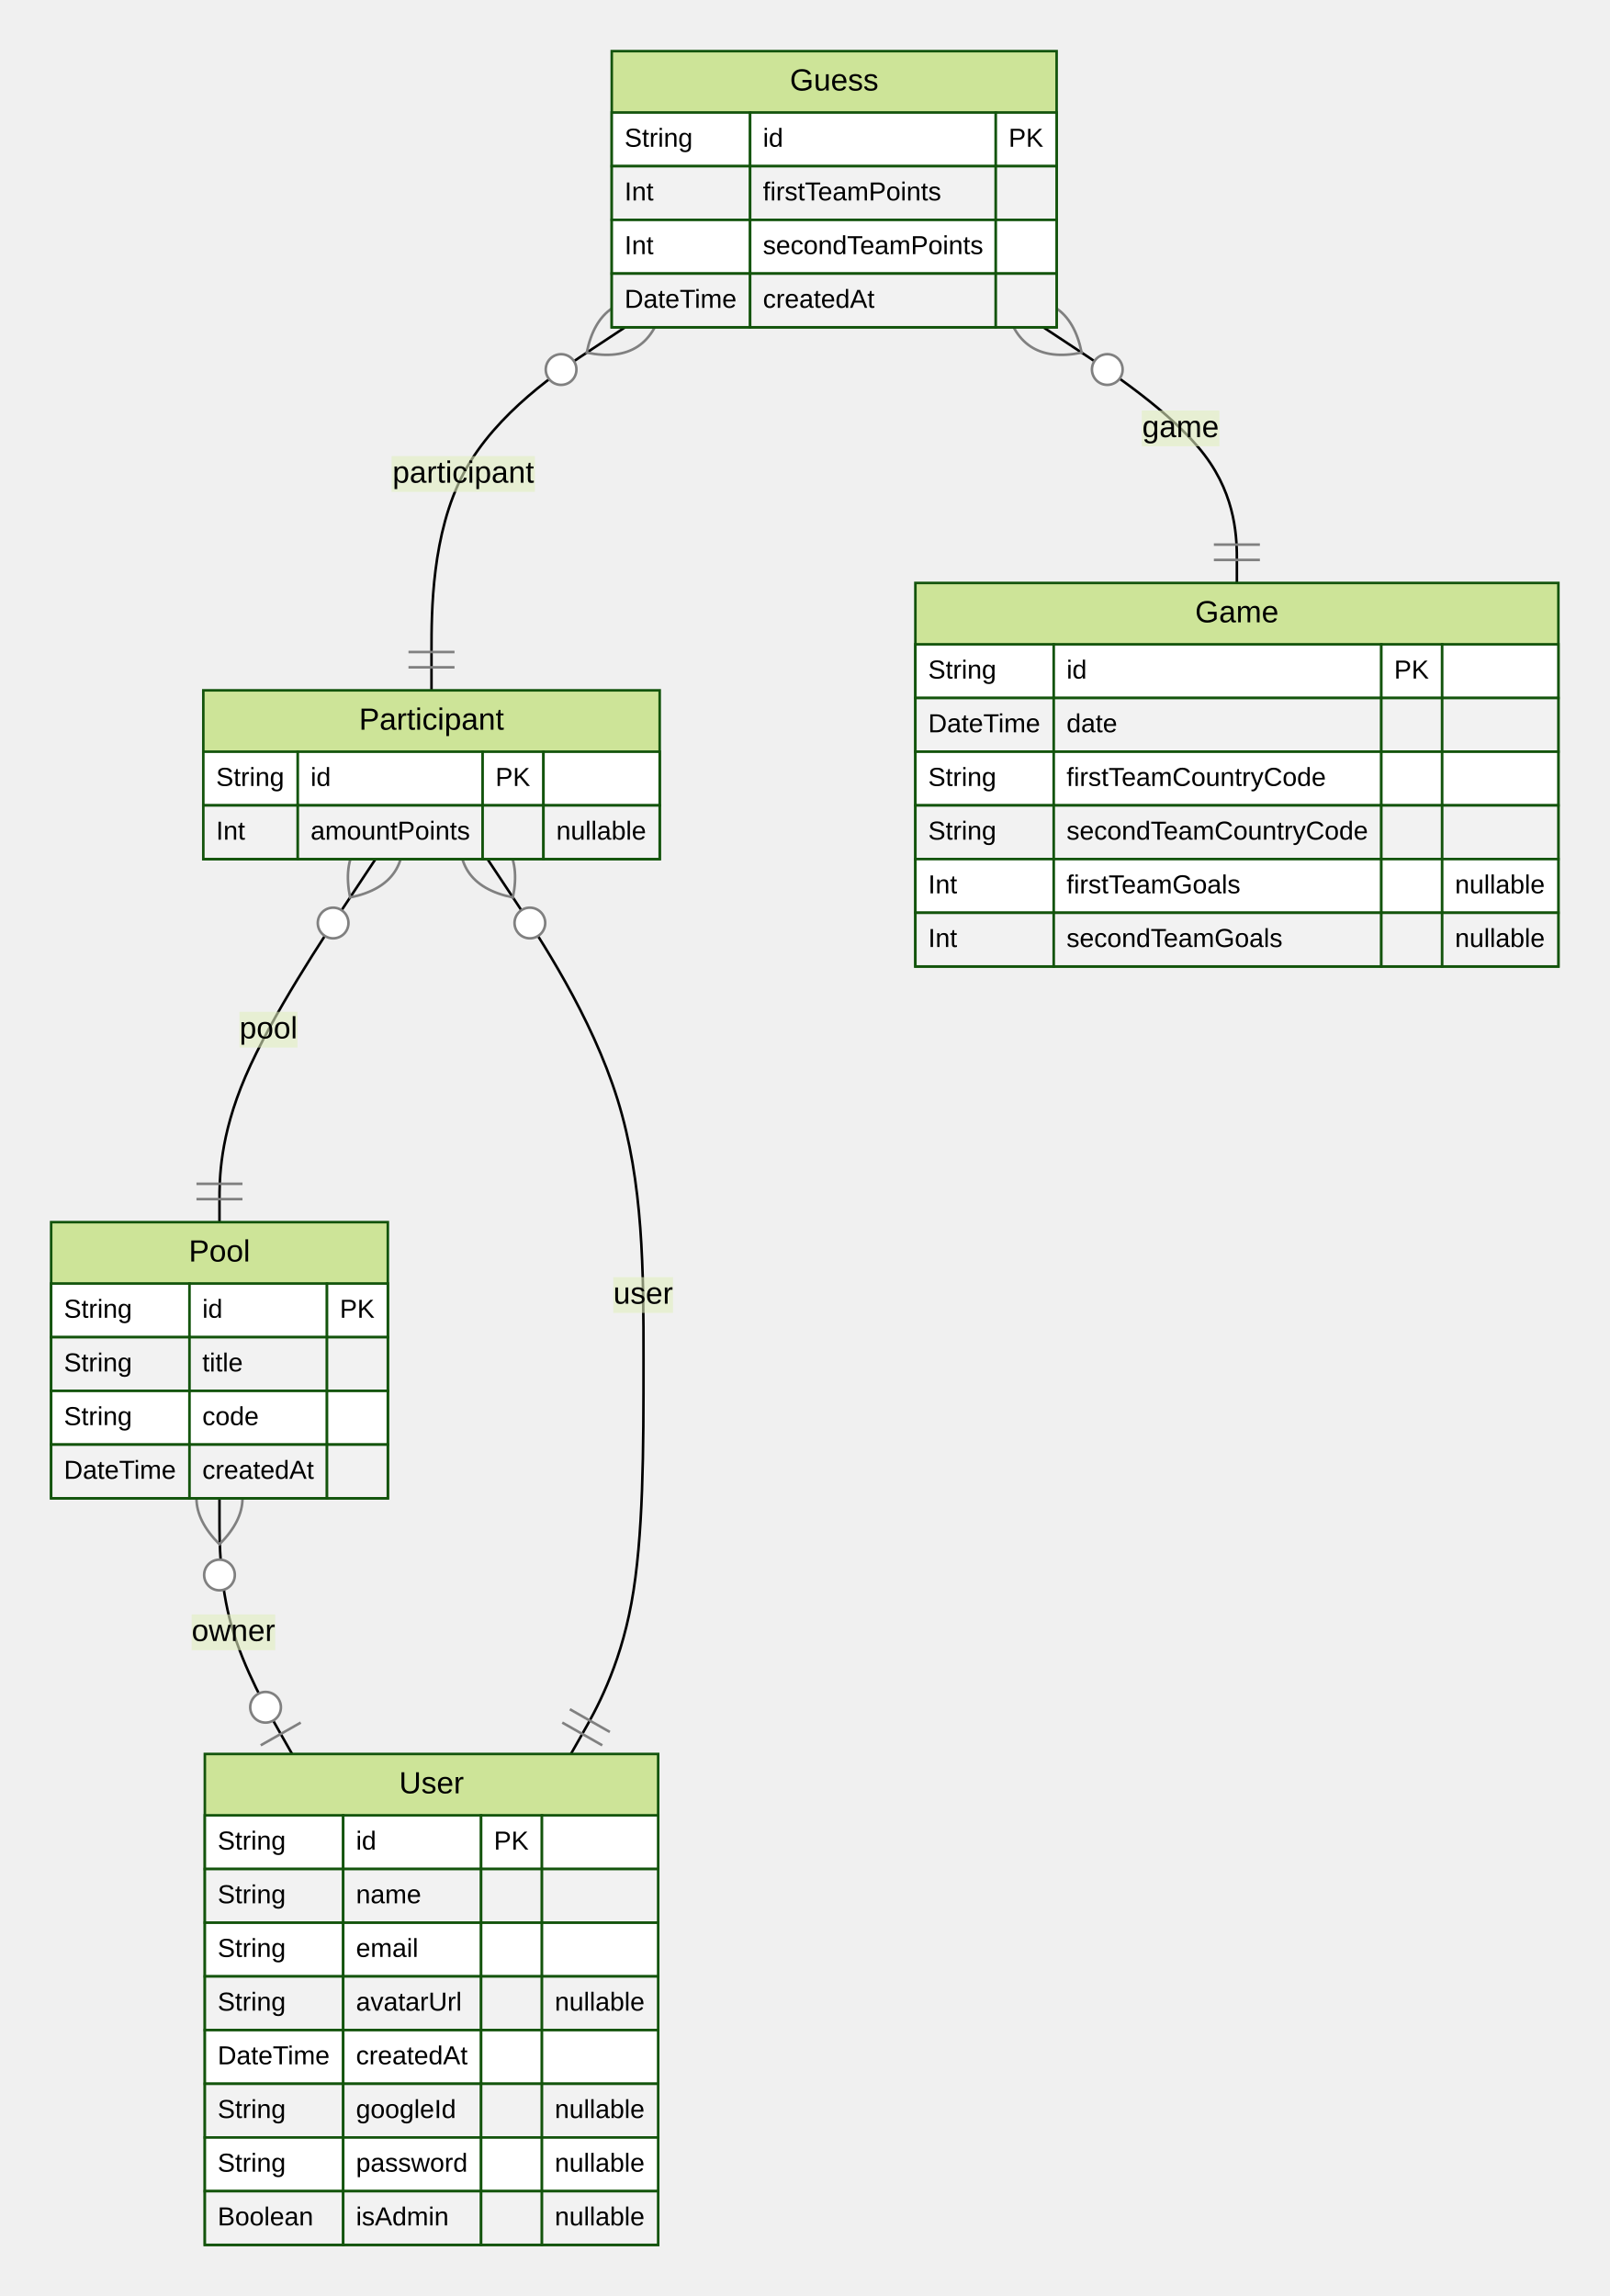
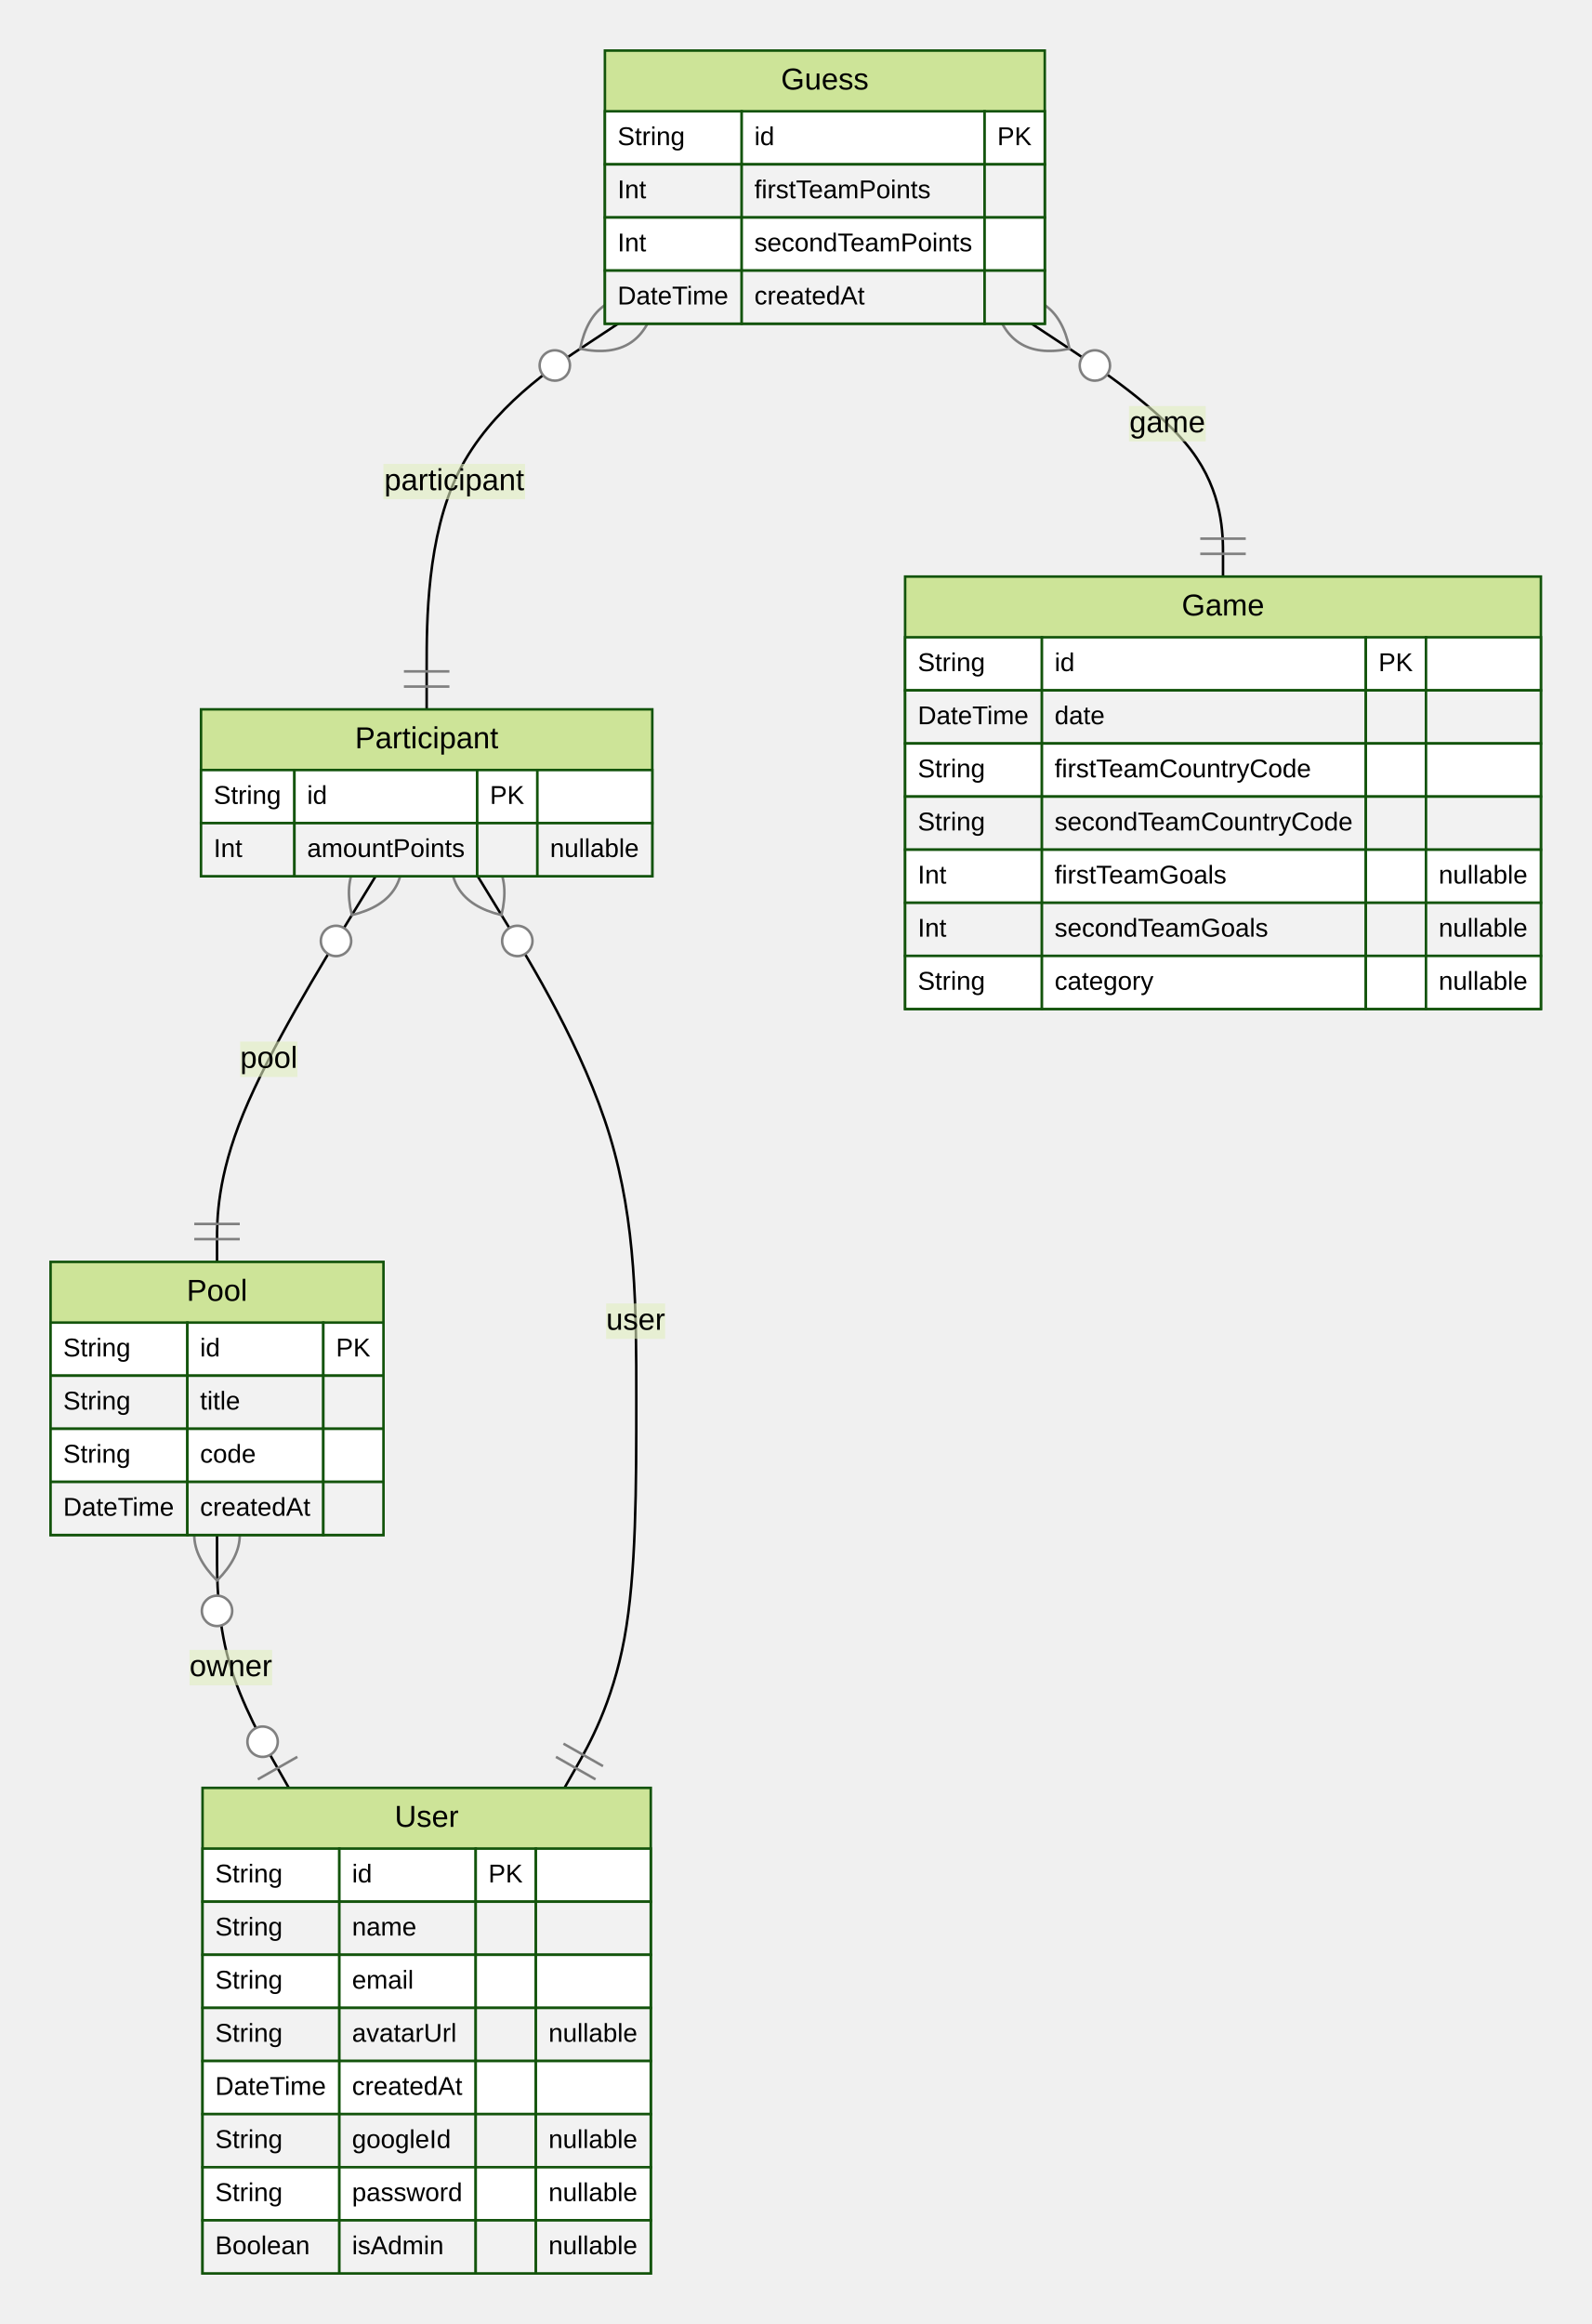
- <svg xmlns="http://www.w3.org/2000/svg" aria-labelledby="chart-title-mermaid-0 chart-desc-mermaid-0" role="img" viewBox="0 0 629.49 898" style="max-width: 629.49px; background-color: white;" width="100%" id="mermaid-0">
+ <svg xmlns="http://www.w3.org/2000/svg" aria-labelledby="chart-title-mermaid-0 chart-desc-mermaid-0" role="img" viewBox="0 0 629.49 919" style="max-width: 629.49px; background-color: white;" width="100%" id="mermaid-0">
  <style>#mermaid-0 {font-family:"trebuchet ms",verdana,arial,sans-serif;font-size:16px;fill:#000000;}#mermaid-0 .error-icon{fill:#552222;}#mermaid-0 .error-text{fill:#552222;stroke:#552222;}#mermaid-0 .edge-thickness-normal{stroke-width:2px;}#mermaid-0 .edge-thickness-thick{stroke-width:3.5px;}#mermaid-0 .edge-pattern-solid{stroke-dasharray:0;}#mermaid-0 .edge-pattern-dashed{stroke-dasharray:3;}#mermaid-0 .edge-pattern-dotted{stroke-dasharray:2;}#mermaid-0 .marker{fill:#000000;stroke:#000000;}#mermaid-0 .marker.cross{stroke:#000000;}#mermaid-0 svg{font-family:"trebuchet ms",verdana,arial,sans-serif;font-size:16px;}#mermaid-0 .entityBox{fill:#cde498;stroke:#13540c;}#mermaid-0 .attributeBoxOdd{fill:#ffffff;stroke:#13540c;}#mermaid-0 .attributeBoxEven{fill:#f2f2f2;stroke:#13540c;}#mermaid-0 .relationshipLabelBox{fill:hsl(78.158, 58.462%, 84.51%);opacity:0.7;background-color:hsl(78.158, 58.462%, 84.51%);}#mermaid-0 .relationshipLabelBox rect{opacity:0.5;}#mermaid-0 .relationshipLine{stroke:#000000;}#mermaid-0 :root{--mermaid-font-family:"trebuchet ms",verdana,arial,sans-serif;}</style>
  <g />
  <defs>
    <marker orient="auto" markerHeight="18" markerWidth="18" refY="9" refX="0" id="ONLY_ONE_START">
      <path d="M9,0 L9,18 M15,0 L15,18" fill="none" stroke="gray" />
    </marker>
  </defs>
  <defs>
    <marker orient="auto" markerHeight="18" markerWidth="18" refY="9" refX="18" id="ONLY_ONE_END">
      <path d="M3,0 L3,18 M9,0 L9,18" fill="none" stroke="gray" />
    </marker>
  </defs>
  <defs>
    <marker orient="auto" markerHeight="18" markerWidth="30" refY="9" refX="0" id="ZERO_OR_ONE_START">
      <circle r="6" cy="9" cx="21" fill="white" stroke="gray" />
      <path d="M9,0 L9,18" fill="none" stroke="gray" />
    </marker>
  </defs>
  <defs>
    <marker orient="auto" markerHeight="18" markerWidth="30" refY="9" refX="30" id="ZERO_OR_ONE_END">
      <circle r="6" cy="9" cx="9" fill="white" stroke="gray" />
      <path d="M21,0 L21,18" fill="none" stroke="gray" />
    </marker>
  </defs>
  <defs>
    <marker orient="auto" markerHeight="36" markerWidth="45" refY="18" refX="18" id="ONE_OR_MORE_START">
      <path d="M0,18 Q 18,0 36,18 Q 18,36 0,18 M42,9 L42,27" fill="none" stroke="gray" />
    </marker>
  </defs>
  <defs>
    <marker orient="auto" markerHeight="36" markerWidth="45" refY="18" refX="27" id="ONE_OR_MORE_END">
      <path d="M3,9 L3,27 M9,18 Q27,0 45,18 Q27,36 9,18" fill="none" stroke="gray" />
    </marker>
  </defs>
  <defs>
    <marker orient="auto" markerHeight="36" markerWidth="57" refY="18" refX="18" id="ZERO_OR_MORE_START">
      <circle r="6" cy="18" cx="48" fill="white" stroke="gray" />
      <path d="M0,18 Q18,0 36,18 Q18,36 0,18" fill="none" stroke="gray" />
    </marker>
  </defs>
  <defs>
    <marker orient="auto" markerHeight="36" markerWidth="57" refY="18" refX="39" id="ZERO_OR_MORE_END">
      <circle r="6" cy="18" cx="9" fill="white" stroke="gray" />
      <path d="M21,18 Q39,0 57,18 Q39,36 21,18" fill="none" stroke="gray" />
    </marker>
  </defs>
-   <path marker-start="url(#ZERO_OR_MORE_START)" marker-end="url(#ZERO_OR_ONE_END)" fill="none" stroke="gray" d="M85.841,586L85.841,594.333C85.841,602.667,85.841,619.333,90.574,636C95.307,652.667,104.773,669.333,109.506,677.667L114.239,686" class="er relationshipLine" />
-   <path marker-start="url(#ZERO_OR_MORE_START)" marker-end="url(#ONLY_ONE_END)" fill="none" stroke="gray" d="M146.871,336L136.7,351.333C126.528,366.667,106.185,397.333,96.013,421C85.841,444.667,85.841,461.333,85.841,469.667L85.841,478" class="er relationshipLine" />
-   <path marker-start="url(#ZERO_OR_MORE_START)" marker-end="url(#ONLY_ONE_END)" fill="none" stroke="gray" d="M190.653,336L200.825,351.333C210.997,366.667,231.34,397.333,241.511,430C251.683,462.667,251.683,497.333,251.683,532C251.683,566.667,251.683,601.333,246.95,627C242.217,652.667,232.751,669.333,228.018,677.667L223.285,686" class="er relationshipLine" />
+   <path marker-start="url(#ZERO_OR_MORE_START)" marker-end="url(#ZERO_OR_ONE_END)" fill="none" stroke="gray" d="M85.841,607L85.841,615.333C85.841,623.667,85.841,640.333,90.574,657C95.307,673.667,104.773,690.333,109.506,698.667L114.239,707" class="er relationshipLine" />
+   <path marker-start="url(#ZERO_OR_MORE_START)" marker-end="url(#ONLY_ONE_END)" fill="none" stroke="gray" d="M148.568,346.5L138.113,363.583C127.659,380.667,106.75,414.833,96.296,440.25C85.841,465.667,85.841,482.333,85.841,490.667L85.841,499" class="er relationshipLine" />
+   <path marker-start="url(#ZERO_OR_MORE_START)" marker-end="url(#ONLY_ONE_END)" fill="none" stroke="gray" d="M188.957,346.5L199.411,363.583C209.866,380.667,230.774,414.833,241.229,449.25C251.683,483.667,251.683,518.333,251.683,553C251.683,587.667,251.683,622.333,246.95,648C242.217,673.667,232.751,690.333,228.018,698.667L223.285,707" class="er relationshipLine" />
  <path marker-start="url(#ZERO_OR_MORE_START)" marker-end="url(#ONLY_ONE_END)" fill="none" stroke="gray" d="M408.031,128L420.651,136.333C433.271,144.667,458.51,161.333,471.13,178C483.749,194.667,483.749,211.333,483.749,219.667L483.749,228" class="er relationshipLine" />
-   <path marker-start="url(#ZERO_OR_MORE_START)" marker-end="url(#ONLY_ONE_END)" fill="none" stroke="gray" d="M244.48,128L231.861,136.333C219.241,144.667,194.002,161.333,181.382,185C168.762,208.667,168.762,239.333,168.762,254.667L168.762,270" class="er relationshipLine" />
-   <g transform="translate(20,478 )" id="Pool">
+   <path marker-start="url(#ZERO_OR_MORE_START)" marker-end="url(#ONLY_ONE_END)" fill="none" stroke="gray" d="M244.48,128L231.861,136.333C219.241,144.667,194.002,161.333,181.382,186.75C168.762,212.167,168.762,246.333,168.762,263.417L168.762,280.5" class="er relationshipLine" />
+   <g transform="translate(20,499 )" id="Pool">
    <rect height="108" width="131.683" y="0" x="0" stroke="gray" fill-opacity="100%" fill="honeydew" class="er entityBox" />
    <text transform="translate(65.84149,12)" style="font-family: &quot;trebuchet ms&quot;, verdana, arial, sans-serif;; font-size: 12px" text-anchor="middle" dominant-baseline="middle" y="0" x="0" id="entity-Pool" class="er entityLabel">Pool</text>
    <rect height="21" width="54.113" y="24" x="0" stroke="gray" fill-opacity="100%" fill="honeydew" class="er attributeBoxOdd" />
    <text transform="translate(5,34.5)" style="font-family: &quot;trebuchet ms&quot;, verdana, arial, sans-serif;; font-size: 10.2px" text-anchor="left" dominant-baseline="middle" y="0" x="0" id="entity-Pool-attr-1-type" class="er entityLabel">String</text>
    <rect height="21" width="53.775" y="24" x="54.113" stroke="gray" fill-opacity="100%" fill="honeydew" class="er attributeBoxOdd" />
    <text transform="translate(59.11313,34.5)" style="font-family: &quot;trebuchet ms&quot;, verdana, arial, sans-serif;; font-size: 10.2px" text-anchor="left" dominant-baseline="middle" y="0" x="0" id="entity-Pool-attr-1-name" class="er entityLabel">id</text>
    <rect height="21" width="23.795" y="24" x="107.888" stroke="gray" fill-opacity="100%" fill="honeydew" class="er attributeBoxOdd" />
    <text transform="translate(112.888,34.5)" style="font-family: &quot;trebuchet ms&quot;, verdana, arial, sans-serif;; font-size: 10.2px" text-anchor="left" dominant-baseline="middle" y="0" x="0" id="entity-Pool-attr-1-key" class="er entityLabel">PK</text>
    <rect height="21" width="54.113" y="45" x="0" stroke="gray" fill-opacity="100%" fill="honeydew" class="er attributeBoxEven" />
    <text transform="translate(5,55.5)" style="font-family: &quot;trebuchet ms&quot;, verdana, arial, sans-serif;; font-size: 10.2px" text-anchor="left" dominant-baseline="middle" y="0" x="0" id="entity-Pool-attr-2-type" class="er entityLabel">String</text>
    <rect height="21" width="53.775" y="45" x="54.113" stroke="gray" fill-opacity="100%" fill="honeydew" class="er attributeBoxEven" />
    <text transform="translate(59.11313,55.5)" style="font-family: &quot;trebuchet ms&quot;, verdana, arial, sans-serif;; font-size: 10.2px" text-anchor="left" dominant-baseline="middle" y="0" x="0" id="entity-Pool-attr-2-name" class="er entityLabel">title</text>
    <rect height="21" width="23.795" y="45" x="107.888" stroke="gray" fill-opacity="100%" fill="honeydew" class="er attributeBoxEven" />
    <text transform="translate(112.888,55.5)" style="font-family: &quot;trebuchet ms&quot;, verdana, arial, sans-serif;; font-size: 10.2px" text-anchor="left" dominant-baseline="middle" y="0" x="0" id="entity-Pool-attr-2-key" class="er entityLabel" />
    <rect height="21" width="54.113" y="66" x="0" stroke="gray" fill-opacity="100%" fill="honeydew" class="er attributeBoxOdd" />
    <text transform="translate(5,76.5)" style="font-family: &quot;trebuchet ms&quot;, verdana, arial, sans-serif;; font-size: 10.2px" text-anchor="left" dominant-baseline="middle" y="0" x="0" id="entity-Pool-attr-3-type" class="er entityLabel">String</text>
    <rect height="21" width="53.775" y="66" x="54.113" stroke="gray" fill-opacity="100%" fill="honeydew" class="er attributeBoxOdd" />
    <text transform="translate(59.11313,76.5)" style="font-family: &quot;trebuchet ms&quot;, verdana, arial, sans-serif;; font-size: 10.2px" text-anchor="left" dominant-baseline="middle" y="0" x="0" id="entity-Pool-attr-3-name" class="er entityLabel">code</text>
    <rect height="21" width="23.795" y="66" x="107.888" stroke="gray" fill-opacity="100%" fill="honeydew" class="er attributeBoxOdd" />
    <text transform="translate(112.888,76.5)" style="font-family: &quot;trebuchet ms&quot;, verdana, arial, sans-serif;; font-size: 10.2px" text-anchor="left" dominant-baseline="middle" y="0" x="0" id="entity-Pool-attr-3-key" class="er entityLabel" />
    <rect height="21" width="54.113" y="87" x="0" stroke="gray" fill-opacity="100%" fill="honeydew" class="er attributeBoxEven" />
    <text transform="translate(5,97.5)" style="font-family: &quot;trebuchet ms&quot;, verdana, arial, sans-serif;; font-size: 10.2px" text-anchor="left" dominant-baseline="middle" y="0" x="0" id="entity-Pool-attr-4-type" class="er entityLabel">DateTime</text>
    <rect height="21" width="53.775" y="87" x="54.113" stroke="gray" fill-opacity="100%" fill="honeydew" class="er attributeBoxEven" />
    <text transform="translate(59.11313,97.5)" style="font-family: &quot;trebuchet ms&quot;, verdana, arial, sans-serif;; font-size: 10.2px" text-anchor="left" dominant-baseline="middle" y="0" x="0" id="entity-Pool-attr-4-name" class="er entityLabel">createdAt</text>
    <rect height="21" width="23.795" y="87" x="107.888" stroke="gray" fill-opacity="100%" fill="honeydew" class="er attributeBoxEven" />
    <text transform="translate(112.888,97.5)" style="font-family: &quot;trebuchet ms&quot;, verdana, arial, sans-serif;; font-size: 10.2px" text-anchor="left" dominant-baseline="middle" y="0" x="0" id="entity-Pool-attr-4-key" class="er entityLabel" />
  </g>
-   <g transform="translate(79.51617,270 )" id="Participant">
+   <g transform="translate(79.51617,280.5 )" id="Participant">
    <rect height="66" width="178.492" y="0" x="0" stroke="gray" fill-opacity="100%" fill="honeydew" class="er entityBox" />
    <text transform="translate(89.24606,12)" style="font-family: &quot;trebuchet ms&quot;, verdana, arial, sans-serif;; font-size: 12px" text-anchor="middle" dominant-baseline="middle" y="0" x="0" id="entity-Participant" class="er entityLabel">Participant</text>
    <rect height="21" width="36.947" y="24" x="0" stroke="gray" fill-opacity="100%" fill="honeydew" class="er attributeBoxOdd" />
    <text transform="translate(5,34.5)" style="font-family: &quot;trebuchet ms&quot;, verdana, arial, sans-serif;; font-size: 10.2px" text-anchor="left" dominant-baseline="middle" y="0" x="0" id="entity-Participant-attr-1-type" class="er entityLabel">String</text>
    <rect height="21" width="72.297" y="24" x="36.947" stroke="gray" fill-opacity="100%" fill="honeydew" class="er attributeBoxOdd" />
    <text transform="translate(41.94705,34.5)" style="font-family: &quot;trebuchet ms&quot;, verdana, arial, sans-serif;; font-size: 10.2px" text-anchor="left" dominant-baseline="middle" y="0" x="0" id="entity-Participant-attr-1-name" class="er entityLabel">id</text>
    <rect height="21" width="23.795" y="24" x="109.244" stroke="gray" fill-opacity="100%" fill="honeydew" class="er attributeBoxOdd" />
    <text transform="translate(114.2439,34.5)" style="font-family: &quot;trebuchet ms&quot;, verdana, arial, sans-serif;; font-size: 10.2px" text-anchor="left" dominant-baseline="middle" y="0" x="0" id="entity-Participant-attr-1-key" class="er entityLabel">PK</text>
    <rect height="21" width="45.453" y="24" x="133.039" stroke="gray" fill-opacity="100%" fill="honeydew" class="er attributeBoxOdd" />
    <text transform="translate(138.0389,34.5)" style="font-family: &quot;trebuchet ms&quot;, verdana, arial, sans-serif;; font-size: 10.2px" text-anchor="left" dominant-baseline="middle" y="0" x="0" id="entity-Participant-attr-1-comment" class="er entityLabel" />
    <rect height="21" width="36.947" y="45" x="0" stroke="gray" fill-opacity="100%" fill="honeydew" class="er attributeBoxEven" />
    <text transform="translate(5,55.5)" style="font-family: &quot;trebuchet ms&quot;, verdana, arial, sans-serif;; font-size: 10.2px" text-anchor="left" dominant-baseline="middle" y="0" x="0" id="entity-Participant-attr-2-type" class="er entityLabel">Int</text>
    <rect height="21" width="72.297" y="45" x="36.947" stroke="gray" fill-opacity="100%" fill="honeydew" class="er attributeBoxEven" />
    <text transform="translate(41.94705,55.5)" style="font-family: &quot;trebuchet ms&quot;, verdana, arial, sans-serif;; font-size: 10.2px" text-anchor="left" dominant-baseline="middle" y="0" x="0" id="entity-Participant-attr-2-name" class="er entityLabel">amountPoints</text>
    <rect height="21" width="23.795" y="45" x="109.244" stroke="gray" fill-opacity="100%" fill="honeydew" class="er attributeBoxEven" />
    <text transform="translate(114.2439,55.5)" style="font-family: &quot;trebuchet ms&quot;, verdana, arial, sans-serif;; font-size: 10.2px" text-anchor="left" dominant-baseline="middle" y="0" x="0" id="entity-Participant-attr-2-key" class="er entityLabel" />
    <rect height="21" width="45.453" y="45" x="133.039" stroke="gray" fill-opacity="100%" fill="honeydew" class="er attributeBoxEven" />
    <text transform="translate(138.0389,55.5)" style="font-family: &quot;trebuchet ms&quot;, verdana, arial, sans-serif;; font-size: 10.2px" text-anchor="left" dominant-baseline="middle" y="0" x="0" id="entity-Participant-attr-2-comment" class="er entityLabel">nullable</text>
  </g>
-   <g transform="translate(80.11432,686 )" id="User">
+   <g transform="translate(80.11432,707 )" id="User">
    <rect height="192" width="177.296" y="0" x="0" stroke="gray" fill-opacity="100%" fill="honeydew" class="er entityBox" />
    <text transform="translate(88.64792,12)" style="font-family: &quot;trebuchet ms&quot;, verdana, arial, sans-serif;; font-size: 12px" text-anchor="middle" dominant-baseline="middle" y="0" x="0" id="entity-User" class="er entityLabel">User</text>
    <rect height="21" width="54.113" y="24" x="0" stroke="gray" fill-opacity="100%" fill="honeydew" class="er attributeBoxOdd" />
    <text transform="translate(5,34.5)" style="font-family: &quot;trebuchet ms&quot;, verdana, arial, sans-serif;; font-size: 10.2px" text-anchor="left" dominant-baseline="middle" y="0" x="0" id="entity-User-attr-1-type" class="er entityLabel">String</text>
    <rect height="21" width="53.935" y="24" x="54.113" stroke="gray" fill-opacity="100%" fill="honeydew" class="er attributeBoxOdd" />
    <text transform="translate(59.11313,34.5)" style="font-family: &quot;trebuchet ms&quot;, verdana, arial, sans-serif;; font-size: 10.2px" text-anchor="left" dominant-baseline="middle" y="0" x="0" id="entity-User-attr-1-name" class="er entityLabel">id</text>
    <rect height="21" width="23.795" y="24" x="108.048" stroke="gray" fill-opacity="100%" fill="honeydew" class="er attributeBoxOdd" />
    <text transform="translate(113.0476,34.5)" style="font-family: &quot;trebuchet ms&quot;, verdana, arial, sans-serif;; font-size: 10.2px" text-anchor="left" dominant-baseline="middle" y="0" x="0" id="entity-User-attr-1-key" class="er entityLabel">PK</text>
    <rect height="21" width="45.453" y="24" x="131.843" stroke="gray" fill-opacity="100%" fill="honeydew" class="er attributeBoxOdd" />
    <text transform="translate(136.8426,34.5)" style="font-family: &quot;trebuchet ms&quot;, verdana, arial, sans-serif;; font-size: 10.2px" text-anchor="left" dominant-baseline="middle" y="0" x="0" id="entity-User-attr-1-comment" class="er entityLabel" />
    <rect height="21" width="54.113" y="45" x="0" stroke="gray" fill-opacity="100%" fill="honeydew" class="er attributeBoxEven" />
    <text transform="translate(5,55.5)" style="font-family: &quot;trebuchet ms&quot;, verdana, arial, sans-serif;; font-size: 10.2px" text-anchor="left" dominant-baseline="middle" y="0" x="0" id="entity-User-attr-2-type" class="er entityLabel">String</text>
    <rect height="21" width="53.935" y="45" x="54.113" stroke="gray" fill-opacity="100%" fill="honeydew" class="er attributeBoxEven" />
    <text transform="translate(59.11313,55.5)" style="font-family: &quot;trebuchet ms&quot;, verdana, arial, sans-serif;; font-size: 10.2px" text-anchor="left" dominant-baseline="middle" y="0" x="0" id="entity-User-attr-2-name" class="er entityLabel">name</text>
    <rect height="21" width="23.795" y="45" x="108.048" stroke="gray" fill-opacity="100%" fill="honeydew" class="er attributeBoxEven" />
    <text transform="translate(113.0476,55.5)" style="font-family: &quot;trebuchet ms&quot;, verdana, arial, sans-serif;; font-size: 10.2px" text-anchor="left" dominant-baseline="middle" y="0" x="0" id="entity-User-attr-2-key" class="er entityLabel" />
    <rect height="21" width="45.453" y="45" x="131.843" stroke="gray" fill-opacity="100%" fill="honeydew" class="er attributeBoxEven" />
    <text transform="translate(136.8426,55.5)" style="font-family: &quot;trebuchet ms&quot;, verdana, arial, sans-serif;; font-size: 10.2px" text-anchor="left" dominant-baseline="middle" y="0" x="0" id="entity-User-attr-2-comment" class="er entityLabel" />
    <rect height="21" width="54.113" y="66" x="0" stroke="gray" fill-opacity="100%" fill="honeydew" class="er attributeBoxOdd" />
    <text transform="translate(5,76.5)" style="font-family: &quot;trebuchet ms&quot;, verdana, arial, sans-serif;; font-size: 10.2px" text-anchor="left" dominant-baseline="middle" y="0" x="0" id="entity-User-attr-3-type" class="er entityLabel">String</text>
    <rect height="21" width="53.935" y="66" x="54.113" stroke="gray" fill-opacity="100%" fill="honeydew" class="er attributeBoxOdd" />
    <text transform="translate(59.11313,76.5)" style="font-family: &quot;trebuchet ms&quot;, verdana, arial, sans-serif;; font-size: 10.2px" text-anchor="left" dominant-baseline="middle" y="0" x="0" id="entity-User-attr-3-name" class="er entityLabel">email</text>
    <rect height="21" width="23.795" y="66" x="108.048" stroke="gray" fill-opacity="100%" fill="honeydew" class="er attributeBoxOdd" />
    <text transform="translate(113.0476,76.5)" style="font-family: &quot;trebuchet ms&quot;, verdana, arial, sans-serif;; font-size: 10.2px" text-anchor="left" dominant-baseline="middle" y="0" x="0" id="entity-User-attr-3-key" class="er entityLabel" />
    <rect height="21" width="45.453" y="66" x="131.843" stroke="gray" fill-opacity="100%" fill="honeydew" class="er attributeBoxOdd" />
    <text transform="translate(136.8426,76.5)" style="font-family: &quot;trebuchet ms&quot;, verdana, arial, sans-serif;; font-size: 10.2px" text-anchor="left" dominant-baseline="middle" y="0" x="0" id="entity-User-attr-3-comment" class="er entityLabel" />
    <rect height="21" width="54.113" y="87" x="0" stroke="gray" fill-opacity="100%" fill="honeydew" class="er attributeBoxEven" />
    <text transform="translate(5,97.5)" style="font-family: &quot;trebuchet ms&quot;, verdana, arial, sans-serif;; font-size: 10.2px" text-anchor="left" dominant-baseline="middle" y="0" x="0" id="entity-User-attr-4-type" class="er entityLabel">String</text>
    <rect height="21" width="53.935" y="87" x="54.113" stroke="gray" fill-opacity="100%" fill="honeydew" class="er attributeBoxEven" />
    <text transform="translate(59.11313,97.5)" style="font-family: &quot;trebuchet ms&quot;, verdana, arial, sans-serif;; font-size: 10.2px" text-anchor="left" dominant-baseline="middle" y="0" x="0" id="entity-User-attr-4-name" class="er entityLabel">avatarUrl</text>
    <rect height="21" width="23.795" y="87" x="108.048" stroke="gray" fill-opacity="100%" fill="honeydew" class="er attributeBoxEven" />
    <text transform="translate(113.0476,97.5)" style="font-family: &quot;trebuchet ms&quot;, verdana, arial, sans-serif;; font-size: 10.2px" text-anchor="left" dominant-baseline="middle" y="0" x="0" id="entity-User-attr-4-key" class="er entityLabel" />
    <rect height="21" width="45.453" y="87" x="131.843" stroke="gray" fill-opacity="100%" fill="honeydew" class="er attributeBoxEven" />
    <text transform="translate(136.8426,97.5)" style="font-family: &quot;trebuchet ms&quot;, verdana, arial, sans-serif;; font-size: 10.2px" text-anchor="left" dominant-baseline="middle" y="0" x="0" id="entity-User-attr-4-comment" class="er entityLabel">nullable</text>
    <rect height="21" width="54.113" y="108" x="0" stroke="gray" fill-opacity="100%" fill="honeydew" class="er attributeBoxOdd" />
    <text transform="translate(5,118.5)" style="font-family: &quot;trebuchet ms&quot;, verdana, arial, sans-serif;; font-size: 10.2px" text-anchor="left" dominant-baseline="middle" y="0" x="0" id="entity-User-attr-5-type" class="er entityLabel">DateTime</text>
    <rect height="21" width="53.935" y="108" x="54.113" stroke="gray" fill-opacity="100%" fill="honeydew" class="er attributeBoxOdd" />
    <text transform="translate(59.11313,118.5)" style="font-family: &quot;trebuchet ms&quot;, verdana, arial, sans-serif;; font-size: 10.2px" text-anchor="left" dominant-baseline="middle" y="0" x="0" id="entity-User-attr-5-name" class="er entityLabel">createdAt</text>
    <rect height="21" width="23.795" y="108" x="108.048" stroke="gray" fill-opacity="100%" fill="honeydew" class="er attributeBoxOdd" />
    <text transform="translate(113.0476,118.5)" style="font-family: &quot;trebuchet ms&quot;, verdana, arial, sans-serif;; font-size: 10.2px" text-anchor="left" dominant-baseline="middle" y="0" x="0" id="entity-User-attr-5-key" class="er entityLabel" />
    <rect height="21" width="45.453" y="108" x="131.843" stroke="gray" fill-opacity="100%" fill="honeydew" class="er attributeBoxOdd" />
    <text transform="translate(136.8426,118.5)" style="font-family: &quot;trebuchet ms&quot;, verdana, arial, sans-serif;; font-size: 10.2px" text-anchor="left" dominant-baseline="middle" y="0" x="0" id="entity-User-attr-5-comment" class="er entityLabel" />
    <rect height="21" width="54.113" y="129" x="0" stroke="gray" fill-opacity="100%" fill="honeydew" class="er attributeBoxEven" />
    <text transform="translate(5,139.5)" style="font-family: &quot;trebuchet ms&quot;, verdana, arial, sans-serif;; font-size: 10.2px" text-anchor="left" dominant-baseline="middle" y="0" x="0" id="entity-User-attr-6-type" class="er entityLabel">String</text>
    <rect height="21" width="53.935" y="129" x="54.113" stroke="gray" fill-opacity="100%" fill="honeydew" class="er attributeBoxEven" />
    <text transform="translate(59.11313,139.5)" style="font-family: &quot;trebuchet ms&quot;, verdana, arial, sans-serif;; font-size: 10.2px" text-anchor="left" dominant-baseline="middle" y="0" x="0" id="entity-User-attr-6-name" class="er entityLabel">googleId</text>
    <rect height="21" width="23.795" y="129" x="108.048" stroke="gray" fill-opacity="100%" fill="honeydew" class="er attributeBoxEven" />
    <text transform="translate(113.0476,139.5)" style="font-family: &quot;trebuchet ms&quot;, verdana, arial, sans-serif;; font-size: 10.2px" text-anchor="left" dominant-baseline="middle" y="0" x="0" id="entity-User-attr-6-key" class="er entityLabel" />
    <rect height="21" width="45.453" y="129" x="131.843" stroke="gray" fill-opacity="100%" fill="honeydew" class="er attributeBoxEven" />
    <text transform="translate(136.8426,139.5)" style="font-family: &quot;trebuchet ms&quot;, verdana, arial, sans-serif;; font-size: 10.2px" text-anchor="left" dominant-baseline="middle" y="0" x="0" id="entity-User-attr-6-comment" class="er entityLabel">nullable</text>
    <rect height="21" width="54.113" y="150" x="0" stroke="gray" fill-opacity="100%" fill="honeydew" class="er attributeBoxOdd" />
    <text transform="translate(5,160.5)" style="font-family: &quot;trebuchet ms&quot;, verdana, arial, sans-serif;; font-size: 10.2px" text-anchor="left" dominant-baseline="middle" y="0" x="0" id="entity-User-attr-7-type" class="er entityLabel">String</text>
    <rect height="21" width="53.935" y="150" x="54.113" stroke="gray" fill-opacity="100%" fill="honeydew" class="er attributeBoxOdd" />
    <text transform="translate(59.11313,160.5)" style="font-family: &quot;trebuchet ms&quot;, verdana, arial, sans-serif;; font-size: 10.2px" text-anchor="left" dominant-baseline="middle" y="0" x="0" id="entity-User-attr-7-name" class="er entityLabel">password</text>
    <rect height="21" width="23.795" y="150" x="108.048" stroke="gray" fill-opacity="100%" fill="honeydew" class="er attributeBoxOdd" />
    <text transform="translate(113.0476,160.5)" style="font-family: &quot;trebuchet ms&quot;, verdana, arial, sans-serif;; font-size: 10.2px" text-anchor="left" dominant-baseline="middle" y="0" x="0" id="entity-User-attr-7-key" class="er entityLabel" />
    <rect height="21" width="45.453" y="150" x="131.843" stroke="gray" fill-opacity="100%" fill="honeydew" class="er attributeBoxOdd" />
    <text transform="translate(136.8426,160.5)" style="font-family: &quot;trebuchet ms&quot;, verdana, arial, sans-serif;; font-size: 10.2px" text-anchor="left" dominant-baseline="middle" y="0" x="0" id="entity-User-attr-7-comment" class="er entityLabel">nullable</text>
    <rect height="21" width="54.113" y="171" x="0" stroke="gray" fill-opacity="100%" fill="honeydew" class="er attributeBoxEven" />
    <text transform="translate(5,181.5)" style="font-family: &quot;trebuchet ms&quot;, verdana, arial, sans-serif;; font-size: 10.2px" text-anchor="left" dominant-baseline="middle" y="0" x="0" id="entity-User-attr-8-type" class="er entityLabel">Boolean</text>
    <rect height="21" width="53.935" y="171" x="54.113" stroke="gray" fill-opacity="100%" fill="honeydew" class="er attributeBoxEven" />
    <text transform="translate(59.11313,181.5)" style="font-family: &quot;trebuchet ms&quot;, verdana, arial, sans-serif;; font-size: 10.2px" text-anchor="left" dominant-baseline="middle" y="0" x="0" id="entity-User-attr-8-name" class="er entityLabel">isAdmin</text>
    <rect height="21" width="23.795" y="171" x="108.048" stroke="gray" fill-opacity="100%" fill="honeydew" class="er attributeBoxEven" />
    <text transform="translate(113.0476,181.5)" style="font-family: &quot;trebuchet ms&quot;, verdana, arial, sans-serif;; font-size: 10.2px" text-anchor="left" dominant-baseline="middle" y="0" x="0" id="entity-User-attr-8-key" class="er entityLabel" />
    <rect height="21" width="45.453" y="171" x="131.843" stroke="gray" fill-opacity="100%" fill="honeydew" class="er attributeBoxEven" />
    <text transform="translate(136.8426,181.5)" style="font-family: &quot;trebuchet ms&quot;, verdana, arial, sans-serif;; font-size: 10.2px" text-anchor="left" dominant-baseline="middle" y="0" x="0" id="entity-User-attr-8-comment" class="er entityLabel">nullable</text>
  </g>
  <g transform="translate(358.0083,228 )" id="Game">
-     <rect height="150" width="251.482" y="0" x="0" stroke="gray" fill-opacity="100%" fill="honeydew" class="er entityBox" />
+     <rect height="171" width="251.482" y="0" x="0" stroke="gray" fill-opacity="100%" fill="honeydew" class="er entityBox" />
    <text transform="translate(125.7411,12)" style="font-family: &quot;trebuchet ms&quot;, verdana, arial, sans-serif;; font-size: 12px" text-anchor="middle" dominant-baseline="middle" y="0" x="0" id="entity-Game" class="er entityLabel">Game</text>
    <rect height="21" width="54.113" y="24" x="0" stroke="gray" fill-opacity="100%" fill="honeydew" class="er attributeBoxOdd" />
    <text transform="translate(5,34.5)" style="font-family: &quot;trebuchet ms&quot;, verdana, arial, sans-serif;; font-size: 10.2px" text-anchor="left" dominant-baseline="middle" y="0" x="0" id="entity-Game-attr-1-type" class="er entityLabel">String</text>
    <rect height="21" width="128.121" y="24" x="54.113" stroke="gray" fill-opacity="100%" fill="honeydew" class="er attributeBoxOdd" />
    <text transform="translate(59.11313,34.5)" style="font-family: &quot;trebuchet ms&quot;, verdana, arial, sans-serif;; font-size: 10.2px" text-anchor="left" dominant-baseline="middle" y="0" x="0" id="entity-Game-attr-1-name" class="er entityLabel">id</text>
    <rect height="21" width="23.795" y="24" x="182.234" stroke="gray" fill-opacity="100%" fill="honeydew" class="er attributeBoxOdd" />
    <text transform="translate(187.2339,34.5)" style="font-family: &quot;trebuchet ms&quot;, verdana, arial, sans-serif;; font-size: 10.2px" text-anchor="left" dominant-baseline="middle" y="0" x="0" id="entity-Game-attr-1-key" class="er entityLabel">PK</text>
    <rect height="21" width="45.453" y="24" x="206.029" stroke="gray" fill-opacity="100%" fill="honeydew" class="er attributeBoxOdd" />
    <text transform="translate(211.0289,34.5)" style="font-family: &quot;trebuchet ms&quot;, verdana, arial, sans-serif;; font-size: 10.2px" text-anchor="left" dominant-baseline="middle" y="0" x="0" id="entity-Game-attr-1-comment" class="er entityLabel" />
    <rect height="21" width="54.113" y="45" x="0" stroke="gray" fill-opacity="100%" fill="honeydew" class="er attributeBoxEven" />
    <text transform="translate(5,55.5)" style="font-family: &quot;trebuchet ms&quot;, verdana, arial, sans-serif;; font-size: 10.2px" text-anchor="left" dominant-baseline="middle" y="0" x="0" id="entity-Game-attr-2-type" class="er entityLabel">DateTime</text>
    <rect height="21" width="128.121" y="45" x="54.113" stroke="gray" fill-opacity="100%" fill="honeydew" class="er attributeBoxEven" />
    <text transform="translate(59.11313,55.5)" style="font-family: &quot;trebuchet ms&quot;, verdana, arial, sans-serif;; font-size: 10.2px" text-anchor="left" dominant-baseline="middle" y="0" x="0" id="entity-Game-attr-2-name" class="er entityLabel">date</text>
    <rect height="21" width="23.795" y="45" x="182.234" stroke="gray" fill-opacity="100%" fill="honeydew" class="er attributeBoxEven" />
    <text transform="translate(187.2339,55.5)" style="font-family: &quot;trebuchet ms&quot;, verdana, arial, sans-serif;; font-size: 10.2px" text-anchor="left" dominant-baseline="middle" y="0" x="0" id="entity-Game-attr-2-key" class="er entityLabel" />
    <rect height="21" width="45.453" y="45" x="206.029" stroke="gray" fill-opacity="100%" fill="honeydew" class="er attributeBoxEven" />
    <text transform="translate(211.0289,55.5)" style="font-family: &quot;trebuchet ms&quot;, verdana, arial, sans-serif;; font-size: 10.2px" text-anchor="left" dominant-baseline="middle" y="0" x="0" id="entity-Game-attr-2-comment" class="er entityLabel" />
    <rect height="21" width="54.113" y="66" x="0" stroke="gray" fill-opacity="100%" fill="honeydew" class="er attributeBoxOdd" />
    <text transform="translate(5,76.5)" style="font-family: &quot;trebuchet ms&quot;, verdana, arial, sans-serif;; font-size: 10.2px" text-anchor="left" dominant-baseline="middle" y="0" x="0" id="entity-Game-attr-3-type" class="er entityLabel">String</text>
    <rect height="21" width="128.121" y="66" x="54.113" stroke="gray" fill-opacity="100%" fill="honeydew" class="er attributeBoxOdd" />
    <text transform="translate(59.11313,76.5)" style="font-family: &quot;trebuchet ms&quot;, verdana, arial, sans-serif;; font-size: 10.2px" text-anchor="left" dominant-baseline="middle" y="0" x="0" id="entity-Game-attr-3-name" class="er entityLabel">firstTeamCountryCode</text>
    <rect height="21" width="23.795" y="66" x="182.234" stroke="gray" fill-opacity="100%" fill="honeydew" class="er attributeBoxOdd" />
    <text transform="translate(187.2339,76.5)" style="font-family: &quot;trebuchet ms&quot;, verdana, arial, sans-serif;; font-size: 10.2px" text-anchor="left" dominant-baseline="middle" y="0" x="0" id="entity-Game-attr-3-key" class="er entityLabel" />
    <rect height="21" width="45.453" y="66" x="206.029" stroke="gray" fill-opacity="100%" fill="honeydew" class="er attributeBoxOdd" />
    <text transform="translate(211.0289,76.5)" style="font-family: &quot;trebuchet ms&quot;, verdana, arial, sans-serif;; font-size: 10.2px" text-anchor="left" dominant-baseline="middle" y="0" x="0" id="entity-Game-attr-3-comment" class="er entityLabel" />
    <rect height="21" width="54.113" y="87" x="0" stroke="gray" fill-opacity="100%" fill="honeydew" class="er attributeBoxEven" />
    <text transform="translate(5,97.5)" style="font-family: &quot;trebuchet ms&quot;, verdana, arial, sans-serif;; font-size: 10.2px" text-anchor="left" dominant-baseline="middle" y="0" x="0" id="entity-Game-attr-4-type" class="er entityLabel">String</text>
    <rect height="21" width="128.121" y="87" x="54.113" stroke="gray" fill-opacity="100%" fill="honeydew" class="er attributeBoxEven" />
    <text transform="translate(59.11313,97.5)" style="font-family: &quot;trebuchet ms&quot;, verdana, arial, sans-serif;; font-size: 10.2px" text-anchor="left" dominant-baseline="middle" y="0" x="0" id="entity-Game-attr-4-name" class="er entityLabel">secondTeamCountryCode</text>
    <rect height="21" width="23.795" y="87" x="182.234" stroke="gray" fill-opacity="100%" fill="honeydew" class="er attributeBoxEven" />
    <text transform="translate(187.2339,97.5)" style="font-family: &quot;trebuchet ms&quot;, verdana, arial, sans-serif;; font-size: 10.2px" text-anchor="left" dominant-baseline="middle" y="0" x="0" id="entity-Game-attr-4-key" class="er entityLabel" />
    <rect height="21" width="45.453" y="87" x="206.029" stroke="gray" fill-opacity="100%" fill="honeydew" class="er attributeBoxEven" />
    <text transform="translate(211.0289,97.5)" style="font-family: &quot;trebuchet ms&quot;, verdana, arial, sans-serif;; font-size: 10.2px" text-anchor="left" dominant-baseline="middle" y="0" x="0" id="entity-Game-attr-4-comment" class="er entityLabel" />
    <rect height="21" width="54.113" y="108" x="0" stroke="gray" fill-opacity="100%" fill="honeydew" class="er attributeBoxOdd" />
    <text transform="translate(5,118.5)" style="font-family: &quot;trebuchet ms&quot;, verdana, arial, sans-serif;; font-size: 10.2px" text-anchor="left" dominant-baseline="middle" y="0" x="0" id="entity-Game-attr-5-type" class="er entityLabel">Int</text>
    <rect height="21" width="128.121" y="108" x="54.113" stroke="gray" fill-opacity="100%" fill="honeydew" class="er attributeBoxOdd" />
    <text transform="translate(59.11313,118.5)" style="font-family: &quot;trebuchet ms&quot;, verdana, arial, sans-serif;; font-size: 10.2px" text-anchor="left" dominant-baseline="middle" y="0" x="0" id="entity-Game-attr-5-name" class="er entityLabel">firstTeamGoals</text>
    <rect height="21" width="23.795" y="108" x="182.234" stroke="gray" fill-opacity="100%" fill="honeydew" class="er attributeBoxOdd" />
    <text transform="translate(187.2339,118.5)" style="font-family: &quot;trebuchet ms&quot;, verdana, arial, sans-serif;; font-size: 10.2px" text-anchor="left" dominant-baseline="middle" y="0" x="0" id="entity-Game-attr-5-key" class="er entityLabel" />
    <rect height="21" width="45.453" y="108" x="206.029" stroke="gray" fill-opacity="100%" fill="honeydew" class="er attributeBoxOdd" />
    <text transform="translate(211.0289,118.5)" style="font-family: &quot;trebuchet ms&quot;, verdana, arial, sans-serif;; font-size: 10.2px" text-anchor="left" dominant-baseline="middle" y="0" x="0" id="entity-Game-attr-5-comment" class="er entityLabel">nullable</text>
    <rect height="21" width="54.113" y="129" x="0" stroke="gray" fill-opacity="100%" fill="honeydew" class="er attributeBoxEven" />
    <text transform="translate(5,139.5)" style="font-family: &quot;trebuchet ms&quot;, verdana, arial, sans-serif;; font-size: 10.2px" text-anchor="left" dominant-baseline="middle" y="0" x="0" id="entity-Game-attr-6-type" class="er entityLabel">Int</text>
    <rect height="21" width="128.121" y="129" x="54.113" stroke="gray" fill-opacity="100%" fill="honeydew" class="er attributeBoxEven" />
    <text transform="translate(59.11313,139.5)" style="font-family: &quot;trebuchet ms&quot;, verdana, arial, sans-serif;; font-size: 10.2px" text-anchor="left" dominant-baseline="middle" y="0" x="0" id="entity-Game-attr-6-name" class="er entityLabel">secondTeamGoals</text>
    <rect height="21" width="23.795" y="129" x="182.234" stroke="gray" fill-opacity="100%" fill="honeydew" class="er attributeBoxEven" />
    <text transform="translate(187.2339,139.5)" style="font-family: &quot;trebuchet ms&quot;, verdana, arial, sans-serif;; font-size: 10.2px" text-anchor="left" dominant-baseline="middle" y="0" x="0" id="entity-Game-attr-6-key" class="er entityLabel" />
    <rect height="21" width="45.453" y="129" x="206.029" stroke="gray" fill-opacity="100%" fill="honeydew" class="er attributeBoxEven" />
    <text transform="translate(211.0289,139.5)" style="font-family: &quot;trebuchet ms&quot;, verdana, arial, sans-serif;; font-size: 10.2px" text-anchor="left" dominant-baseline="middle" y="0" x="0" id="entity-Game-attr-6-comment" class="er entityLabel">nullable</text>
+     <rect height="21" width="54.113" y="150" x="0" stroke="gray" fill-opacity="100%" fill="honeydew" class="er attributeBoxOdd" />
+     <text transform="translate(5,160.5)" style="font-family: &quot;trebuchet ms&quot;, verdana, arial, sans-serif;; font-size: 10.2px" text-anchor="left" dominant-baseline="middle" y="0" x="0" id="entity-Game-attr-7-type" class="er entityLabel">String</text>
+     <rect height="21" width="128.121" y="150" x="54.113" stroke="gray" fill-opacity="100%" fill="honeydew" class="er attributeBoxOdd" />
+     <text transform="translate(59.11313,160.5)" style="font-family: &quot;trebuchet ms&quot;, verdana, arial, sans-serif;; font-size: 10.2px" text-anchor="left" dominant-baseline="middle" y="0" x="0" id="entity-Game-attr-7-name" class="er entityLabel">category</text>
+     <rect height="21" width="23.795" y="150" x="182.234" stroke="gray" fill-opacity="100%" fill="honeydew" class="er attributeBoxOdd" />
+     <text transform="translate(187.2339,160.5)" style="font-family: &quot;trebuchet ms&quot;, verdana, arial, sans-serif;; font-size: 10.2px" text-anchor="left" dominant-baseline="middle" y="0" x="0" id="entity-Game-attr-7-key" class="er entityLabel" />
+     <rect height="21" width="45.453" y="150" x="206.029" stroke="gray" fill-opacity="100%" fill="honeydew" class="er attributeBoxOdd" />
+     <text transform="translate(211.0289,160.5)" style="font-family: &quot;trebuchet ms&quot;, verdana, arial, sans-serif;; font-size: 10.2px" text-anchor="left" dominant-baseline="middle" y="0" x="0" id="entity-Game-attr-7-comment" class="er entityLabel">nullable</text>
  </g>
  <g transform="translate(239.2627,20 )" id="Guess">
    <rect height="108" width="173.986" y="0" x="0" stroke="gray" fill-opacity="100%" fill="honeydew" class="er entityBox" />
    <text transform="translate(86.99312,12)" style="font-family: &quot;trebuchet ms&quot;, verdana, arial, sans-serif;; font-size: 12px" text-anchor="middle" dominant-baseline="middle" y="0" x="0" id="entity-Guess" class="er entityLabel">Guess</text>
    <rect height="21" width="54.113" y="24" x="0" stroke="gray" fill-opacity="100%" fill="honeydew" class="er attributeBoxOdd" />
    <text transform="translate(5,34.5)" style="font-family: &quot;trebuchet ms&quot;, verdana, arial, sans-serif;; font-size: 10.2px" text-anchor="left" dominant-baseline="middle" y="0" x="0" id="entity-Guess-attr-1-type" class="er entityLabel">String</text>
    <rect height="21" width="96.078" y="24" x="54.113" stroke="gray" fill-opacity="100%" fill="honeydew" class="er attributeBoxOdd" />
    <text transform="translate(59.11313,34.5)" style="font-family: &quot;trebuchet ms&quot;, verdana, arial, sans-serif;; font-size: 10.2px" text-anchor="left" dominant-baseline="middle" y="0" x="0" id="entity-Guess-attr-1-name" class="er entityLabel">id</text>
    <rect height="21" width="23.795" y="24" x="150.191" stroke="gray" fill-opacity="100%" fill="honeydew" class="er attributeBoxOdd" />
    <text transform="translate(155.1913,34.5)" style="font-family: &quot;trebuchet ms&quot;, verdana, arial, sans-serif;; font-size: 10.2px" text-anchor="left" dominant-baseline="middle" y="0" x="0" id="entity-Guess-attr-1-key" class="er entityLabel">PK</text>
    <rect height="21" width="54.113" y="45" x="0" stroke="gray" fill-opacity="100%" fill="honeydew" class="er attributeBoxEven" />
    <text transform="translate(5,55.5)" style="font-family: &quot;trebuchet ms&quot;, verdana, arial, sans-serif;; font-size: 10.2px" text-anchor="left" dominant-baseline="middle" y="0" x="0" id="entity-Guess-attr-2-type" class="er entityLabel">Int</text>
    <rect height="21" width="96.078" y="45" x="54.113" stroke="gray" fill-opacity="100%" fill="honeydew" class="er attributeBoxEven" />
    <text transform="translate(59.11313,55.5)" style="font-family: &quot;trebuchet ms&quot;, verdana, arial, sans-serif;; font-size: 10.2px" text-anchor="left" dominant-baseline="middle" y="0" x="0" id="entity-Guess-attr-2-name" class="er entityLabel">firstTeamPoints</text>
    <rect height="21" width="23.795" y="45" x="150.191" stroke="gray" fill-opacity="100%" fill="honeydew" class="er attributeBoxEven" />
    <text transform="translate(155.1913,55.5)" style="font-family: &quot;trebuchet ms&quot;, verdana, arial, sans-serif;; font-size: 10.2px" text-anchor="left" dominant-baseline="middle" y="0" x="0" id="entity-Guess-attr-2-key" class="er entityLabel" />
    <rect height="21" width="54.113" y="66" x="0" stroke="gray" fill-opacity="100%" fill="honeydew" class="er attributeBoxOdd" />
    <text transform="translate(5,76.5)" style="font-family: &quot;trebuchet ms&quot;, verdana, arial, sans-serif;; font-size: 10.2px" text-anchor="left" dominant-baseline="middle" y="0" x="0" id="entity-Guess-attr-3-type" class="er entityLabel">Int</text>
    <rect height="21" width="96.078" y="66" x="54.113" stroke="gray" fill-opacity="100%" fill="honeydew" class="er attributeBoxOdd" />
    <text transform="translate(59.11313,76.5)" style="font-family: &quot;trebuchet ms&quot;, verdana, arial, sans-serif;; font-size: 10.2px" text-anchor="left" dominant-baseline="middle" y="0" x="0" id="entity-Guess-attr-3-name" class="er entityLabel">secondTeamPoints</text>
    <rect height="21" width="23.795" y="66" x="150.191" stroke="gray" fill-opacity="100%" fill="honeydew" class="er attributeBoxOdd" />
    <text transform="translate(155.1913,76.5)" style="font-family: &quot;trebuchet ms&quot;, verdana, arial, sans-serif;; font-size: 10.2px" text-anchor="left" dominant-baseline="middle" y="0" x="0" id="entity-Guess-attr-3-key" class="er entityLabel" />
    <rect height="21" width="54.113" y="87" x="0" stroke="gray" fill-opacity="100%" fill="honeydew" class="er attributeBoxEven" />
    <text transform="translate(5,97.5)" style="font-family: &quot;trebuchet ms&quot;, verdana, arial, sans-serif;; font-size: 10.2px" text-anchor="left" dominant-baseline="middle" y="0" x="0" id="entity-Guess-attr-4-type" class="er entityLabel">DateTime</text>
    <rect height="21" width="96.078" y="87" x="54.113" stroke="gray" fill-opacity="100%" fill="honeydew" class="er attributeBoxEven" />
    <text transform="translate(59.11313,97.5)" style="font-family: &quot;trebuchet ms&quot;, verdana, arial, sans-serif;; font-size: 10.2px" text-anchor="left" dominant-baseline="middle" y="0" x="0" id="entity-Guess-attr-4-name" class="er entityLabel">createdAt</text>
    <rect height="21" width="23.795" y="87" x="150.191" stroke="gray" fill-opacity="100%" fill="honeydew" class="er attributeBoxEven" />
    <text transform="translate(155.1913,97.5)" style="font-family: &quot;trebuchet ms&quot;, verdana, arial, sans-serif;; font-size: 10.2px" text-anchor="left" dominant-baseline="middle" y="0" x="0" id="entity-Guess-attr-4-key" class="er entityLabel" />
  </g>
-   <rect fill-opacity="85%" fill="white" height="14" width="32.688" y="631.421" x="74.951" class="er relationshipLabelBox" />
-   <text style="font-family: &quot;trebuchet ms&quot;, verdana, arial, sans-serif;; font-size: 12px" dominant-baseline="middle" text-anchor="middle" y="638.421" x="91.294" id="rel1" class="er relationshipLabel">owner</text>
-   <rect fill-opacity="85%" fill="white" height="14" width="22.688" y="395.725" x="93.651" class="er relationshipLabelBox" />
-   <text style="font-family: &quot;trebuchet ms&quot;, verdana, arial, sans-serif;; font-size: 12px" dominant-baseline="middle" text-anchor="middle" y="402.725" x="104.994" id="rel2" class="er relationshipLabel">pool</text>
-   <rect fill-opacity="85%" fill="white" height="14" width="23.348" y="499.5" x="239.858" class="er relationshipLabelBox" />
-   <text style="font-family: &quot;trebuchet ms&quot;, verdana, arial, sans-serif;; font-size: 12px" dominant-baseline="middle" text-anchor="middle" y="506.5" x="251.532" id="rel3" class="er relationshipLabel">user</text>
+   <rect fill-opacity="85%" fill="white" height="14" width="32.688" y="652.421" x="74.951" class="er relationshipLabelBox" />
+   <text style="font-family: &quot;trebuchet ms&quot;, verdana, arial, sans-serif;; font-size: 12px" dominant-baseline="middle" text-anchor="middle" y="659.421" x="91.294" id="rel1" class="er relationshipLabel">owner</text>
+   <rect fill-opacity="85%" fill="white" height="14" width="22.688" y="411.867" x="94.981" class="er relationshipLabelBox" />
+   <text style="font-family: &quot;trebuchet ms&quot;, verdana, arial, sans-serif;; font-size: 12px" dominant-baseline="middle" text-anchor="middle" y="418.867" x="106.325" id="rel2" class="er relationshipLabel">pool</text>
+   <rect fill-opacity="85%" fill="white" height="14" width="23.348" y="515.445" x="239.744" class="er relationshipLabelBox" />
+   <text style="font-family: &quot;trebuchet ms&quot;, verdana, arial, sans-serif;; font-size: 12px" dominant-baseline="middle" text-anchor="middle" y="522.445" x="251.417" id="rel3" class="er relationshipLabel">user</text>
  <rect fill-opacity="85%" fill="white" height="14" width="30.344" y="160.565" x="446.559" class="er relationshipLabelBox" />
  <text style="font-family: &quot;trebuchet ms&quot;, verdana, arial, sans-serif;; font-size: 12px" dominant-baseline="middle" text-anchor="middle" y="167.565" x="461.731" id="rel4" class="er relationshipLabel">game</text>
-   <rect fill-opacity="85%" fill="white" height="14" width="56.031" y="178.386" x="153.162" class="er relationshipLabelBox" />
-   <text style="font-family: &quot;trebuchet ms&quot;, verdana, arial, sans-serif;; font-size: 12px" dominant-baseline="middle" text-anchor="middle" y="185.386" x="181.178" id="rel5" class="er relationshipLabel">participant</text>
+   <rect fill-opacity="85%" fill="white" height="14" width="56.031" y="183.436" x="151.649" class="er relationshipLabelBox" />
+   <text style="font-family: &quot;trebuchet ms&quot;, verdana, arial, sans-serif;; font-size: 12px" dominant-baseline="middle" text-anchor="middle" y="190.436" x="179.664" id="rel5" class="er relationshipLabel">participant</text>
</svg>
